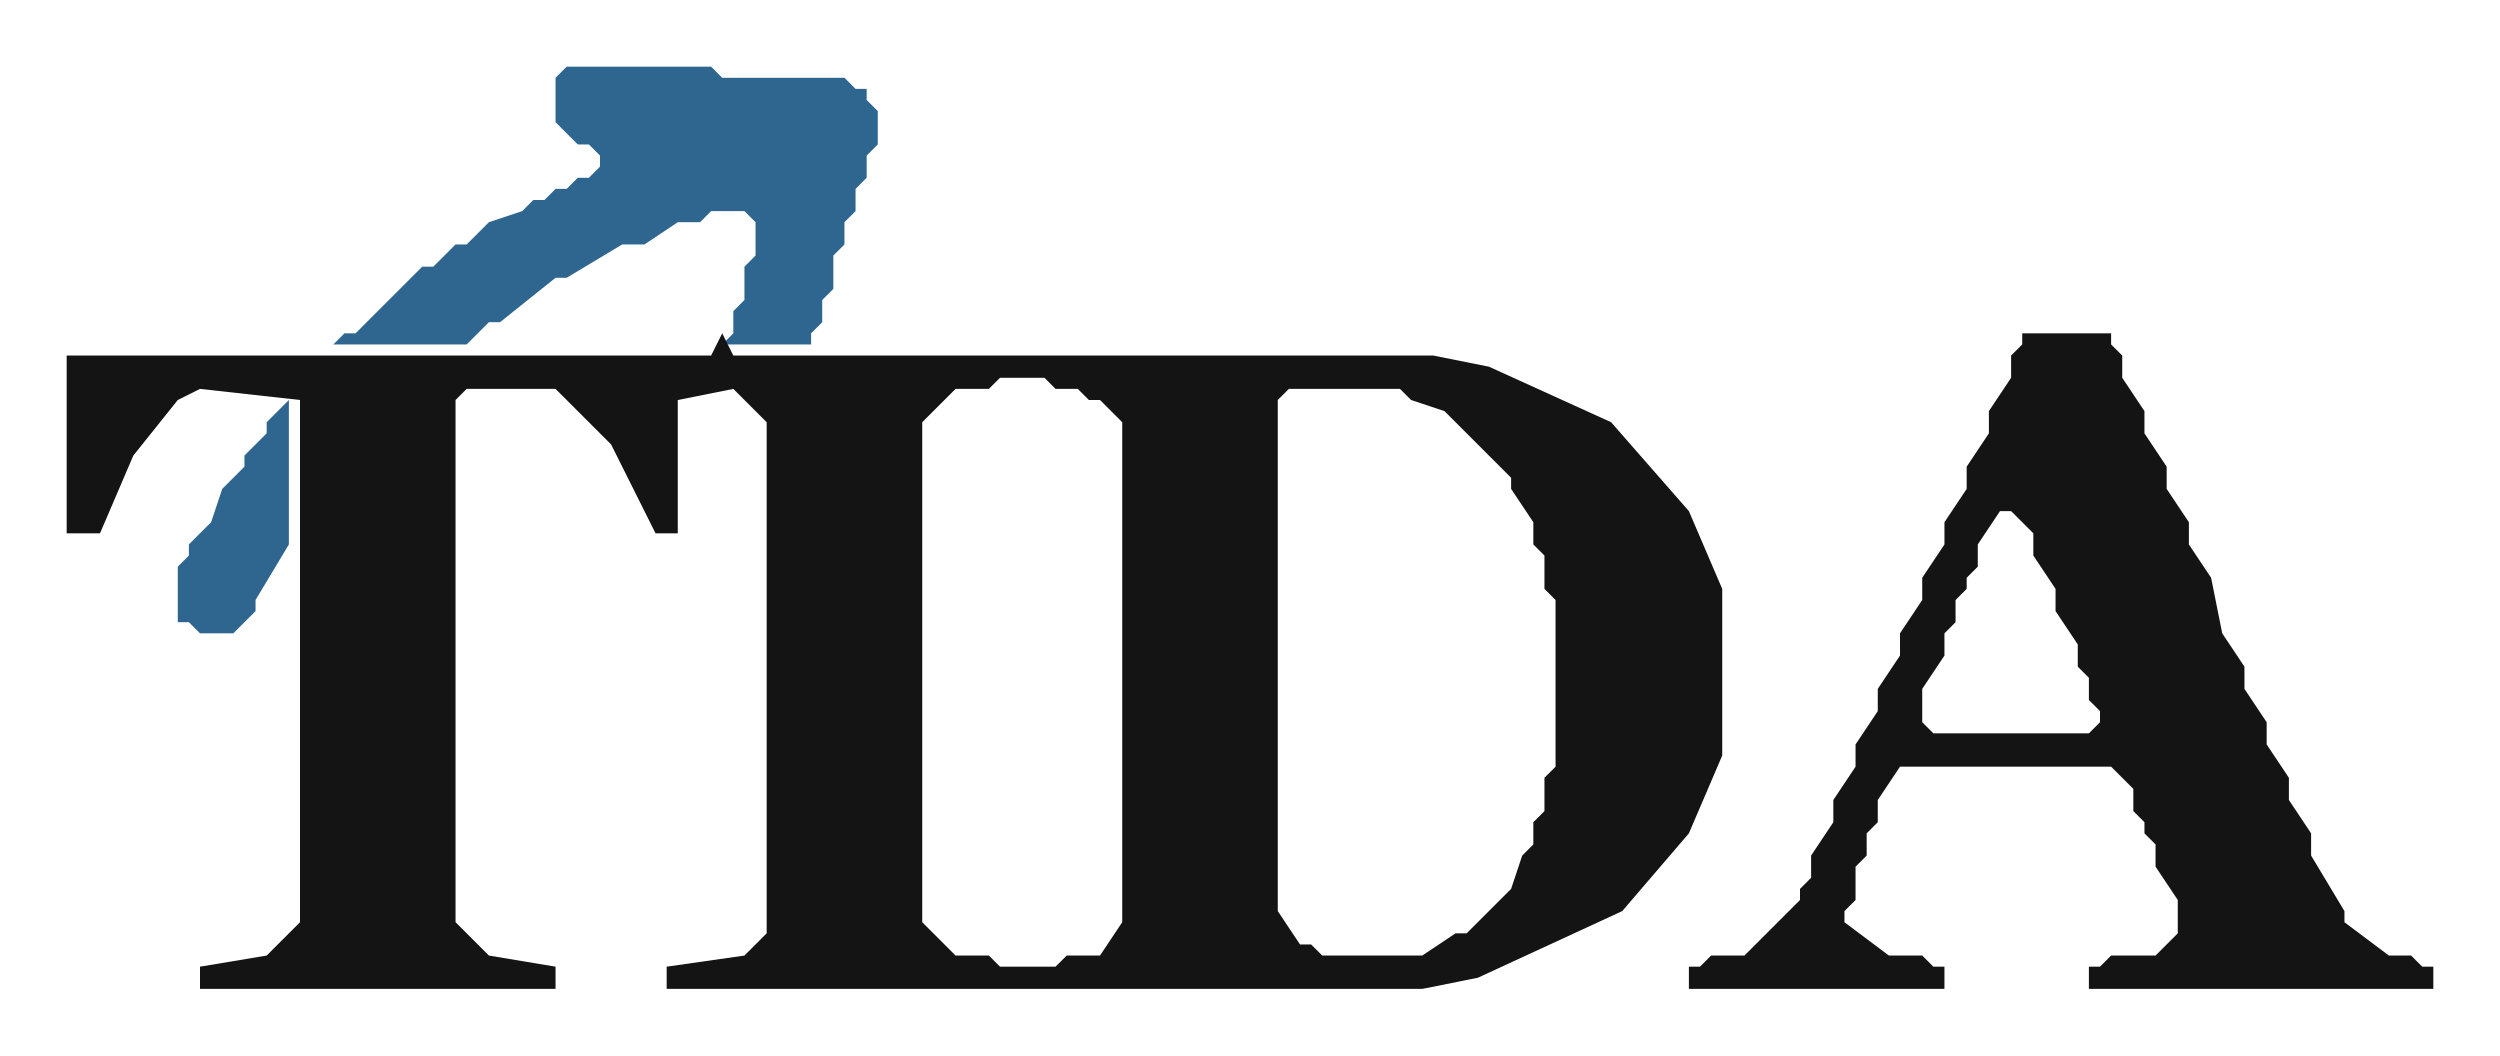
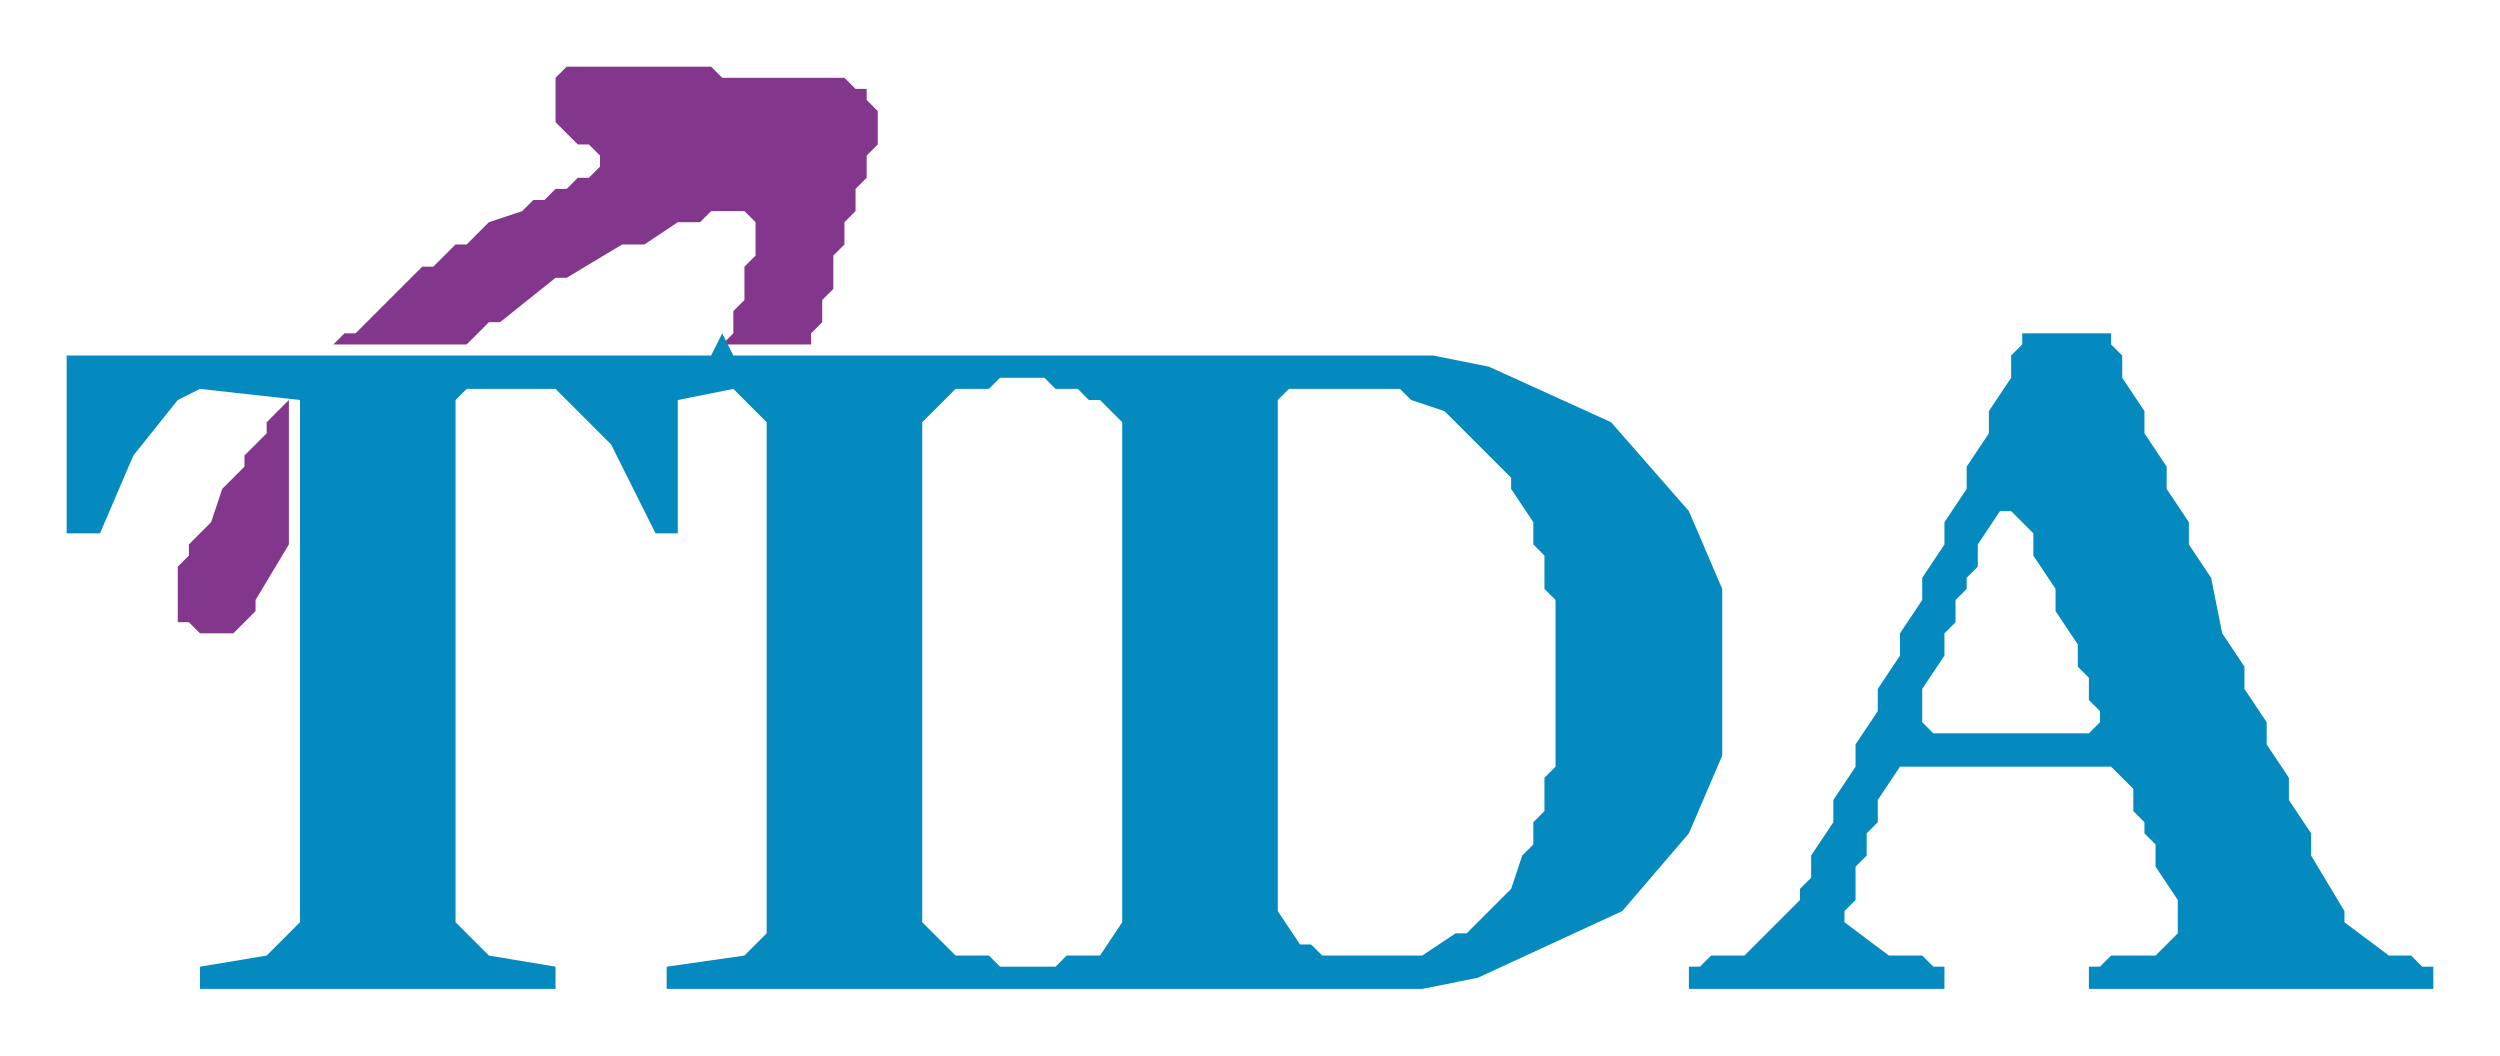
<svg xmlns="http://www.w3.org/2000/svg" viewBox="2 25 225 95" role="img" aria-labelledby="title desc">
  <g fill-rule="evenodd" clip-rule="evenodd">
-     <path fill="#2F6690" d="M 28 61 L 26 63 L 26 64 L 24 66 L 24 67 L 22 69 L 21 72 L 19 74 L 19 75 L 18 76 L 18 81 L 19 81 L 20 82 L 23 82 L 25 80 L 25 79 L 28 74 Z M 32 56 L 44 56 L 46 54 L 47 54 L 52 50 L 53 50 L 58 47 L 60 47 L 63 45 L 65 45 L 66 44 L 69 44 L 70 45 L 70 48 L 69 49 L 69 52 L 68 53 L 68 55 L 67 56 L 75 56 L 75 55 L 76 54 L 76 52 L 77 51 L 77 48 L 78 47 L 78 45 L 79 44 L 79 42 L 80 41 L 80 39 L 81 38 L 81 35 L 80 34 L 80 33 L 79 33 L 78 32 L 67 32 L 66 31 L 53 31 L 52 32 L 52 36 L 54 38 L 55 38 L 56 39 L 56 40 L 55 41 L 54 41 L 53 42 L 52 42 L 51 43 L 50 43 L 49 44 L 46 45 L 44 47 L 43 47 L 41 49 L 40 49 L 34 55 L 33 55 Z" />
-     <path fill="#141414" d="M 184 55 L 184 56 L 183 57 L 183 59 L 181 62 L 181 64 L 179 67 L 179 69 L 177 72 L 177 74 L 175 77 L 175 79 L 173 82 L 173 84 L 171 87 L 171 89 L 169 92 L 169 94 L 167 97 L 167 99 L 165 102 L 165 104 L 164 105 L 164 106 L 159 111 L 156 111 L 155 112 L 154 112 L 154 114 L 177 114 L 177 112 L 176 112 L 175 111 L 172 111 L 168 108 L 168 107 L 169 106 L 169 103 L 170 102 L 170 100 L 171 99 L 171 97 L 173 94 L 192 94 L 194 96 L 194 98 L 195 99 L 195 100 L 196 101 L 196 103 L 198 106 L 198 109 L 196 111 L 192 111 L 191 112 L 190 112 L 190 114 L 221 114 L 221 112 L 220 112 L 219 111 L 217 111 L 213 108 L 213 107 L 210 102 L 210 100 L 208 97 L 208 95 L 206 92 L 206 90 L 204 87 L 204 85 L 202 82 L 201 77 L 199 74 L 199 72 L 197 69 L 197 67 L 195 64 L 195 62 L 193 59 L 193 57 L 192 56 L 192 55 Z M 182 71 L 183 71 L 185 73 L 185 75 L 187 78 L 187 80 L 189 83 L 189 85 L 190 86 L 190 88 L 191 89 L 191 90 L 190 91 L 176 91 L 175 90 L 175 87 L 177 84 L 177 82 L 178 81 L 178 79 L 179 78 L 179 77 L 180 76 L 180 74 Z M 8 57 L 8 73 L 11 73 L 14 66 L 18 61 L 20 60 L 29 61 L 29 108 L 26 111 L 20 112 L 20 114 L 52 114 L 52 112 L 46 111 L 43 108 L 43 61 L 44 60 L 52 60 L 57 65 L 61 73 L 63 73 L 63 61 L 68 60 L 71 63 L 71 109 L 69 111 L 62 112 L 62 114 L 130 114 L 135 113 L 148 107 L 154 100 L 157 93 L 157 78 L 154 71 L 147 63 L 136 58 L 131 57 L 68 57 L 67 55 L 66 57 Z M 118 60 L 128 60 L 129 61 L 132 62 L 138 68 L 138 69 L 140 72 L 140 74 L 141 75 L 141 78 L 142 79 L 142 94 L 141 95 L 141 98 L 140 99 L 140 101 L 139 102 L 138 105 L 134 109 L 133 109 L 130 111 L 121 111 L 120 110 L 119 110 L 117 107 L 117 61 Z M 92 59 L 96 59 L 97 60 L 99 60 L 100 61 L 101 61 L 103 63 L 103 108 L 101 111 L 98 111 L 97 112 L 92 112 L 91 111 L 88 111 L 85 108 L 85 63 L 88 60 L 91 60 Z" />
+     <path fill="#82378C" d="M 28 61 L 26 63 L 26 64 L 24 66 L 24 67 L 22 69 L 21 72 L 19 74 L 19 75 L 18 76 L 18 81 L 19 81 L 20 82 L 23 82 L 25 80 L 25 79 L 28 74 Z M 32 56 L 44 56 L 46 54 L 47 54 L 52 50 L 53 50 L 58 47 L 60 47 L 63 45 L 65 45 L 66 44 L 69 44 L 70 45 L 70 48 L 69 49 L 69 52 L 68 53 L 68 55 L 67 56 L 75 56 L 75 55 L 76 54 L 76 52 L 77 51 L 77 48 L 78 47 L 78 45 L 79 44 L 79 42 L 80 41 L 80 39 L 81 38 L 81 35 L 80 34 L 80 33 L 79 33 L 78 32 L 67 32 L 66 31 L 53 31 L 52 32 L 52 36 L 54 38 L 55 38 L 56 39 L 56 40 L 55 41 L 54 41 L 53 42 L 52 42 L 51 43 L 50 43 L 49 44 L 46 45 L 44 47 L 43 47 L 41 49 L 40 49 L 34 55 L 33 55 Z" />
+     <path fill="#048ABF" d="M 184 55 L 184 56 L 183 57 L 183 59 L 181 62 L 181 64 L 179 67 L 179 69 L 177 72 L 177 74 L 175 77 L 175 79 L 173 82 L 173 84 L 171 87 L 171 89 L 169 92 L 169 94 L 167 97 L 167 99 L 165 102 L 165 104 L 164 105 L 164 106 L 159 111 L 156 111 L 155 112 L 154 112 L 154 114 L 177 114 L 177 112 L 176 112 L 175 111 L 172 111 L 168 108 L 168 107 L 169 106 L 169 103 L 170 102 L 170 100 L 171 99 L 171 97 L 173 94 L 192 94 L 194 96 L 194 98 L 195 99 L 195 100 L 196 101 L 196 103 L 198 106 L 198 109 L 196 111 L 192 111 L 191 112 L 190 112 L 190 114 L 221 114 L 221 112 L 220 112 L 219 111 L 217 111 L 213 108 L 213 107 L 210 102 L 210 100 L 208 97 L 208 95 L 206 92 L 206 90 L 204 87 L 204 85 L 202 82 L 201 77 L 199 74 L 199 72 L 197 69 L 197 67 L 195 64 L 195 62 L 193 59 L 193 57 L 192 56 L 192 55 Z M 182 71 L 183 71 L 185 73 L 185 75 L 187 78 L 187 80 L 189 83 L 189 85 L 190 86 L 190 88 L 191 89 L 191 90 L 190 91 L 176 91 L 175 90 L 175 87 L 177 84 L 177 82 L 178 81 L 178 79 L 179 78 L 179 77 L 180 76 L 180 74 Z M 8 57 L 8 73 L 11 73 L 14 66 L 18 61 L 20 60 L 29 61 L 29 108 L 26 111 L 20 112 L 20 114 L 52 114 L 52 112 L 46 111 L 43 108 L 43 61 L 44 60 L 52 60 L 57 65 L 61 73 L 63 73 L 63 61 L 68 60 L 71 63 L 71 109 L 69 111 L 62 112 L 62 114 L 130 114 L 135 113 L 148 107 L 154 100 L 157 93 L 157 78 L 154 71 L 147 63 L 136 58 L 131 57 L 68 57 L 67 55 L 66 57 Z M 118 60 L 128 60 L 129 61 L 132 62 L 138 68 L 138 69 L 140 72 L 140 74 L 141 75 L 141 78 L 142 79 L 142 94 L 141 95 L 141 98 L 140 99 L 140 101 L 139 102 L 138 105 L 134 109 L 133 109 L 130 111 L 121 111 L 120 110 L 119 110 L 117 107 L 117 61 Z M 92 59 L 96 59 L 97 60 L 99 60 L 100 61 L 101 61 L 103 63 L 103 108 L 101 111 L 98 111 L 97 112 L 92 112 L 91 111 L 88 111 L 85 108 L 85 63 L 88 60 L 91 60 Z" />
  </g>
</svg>
